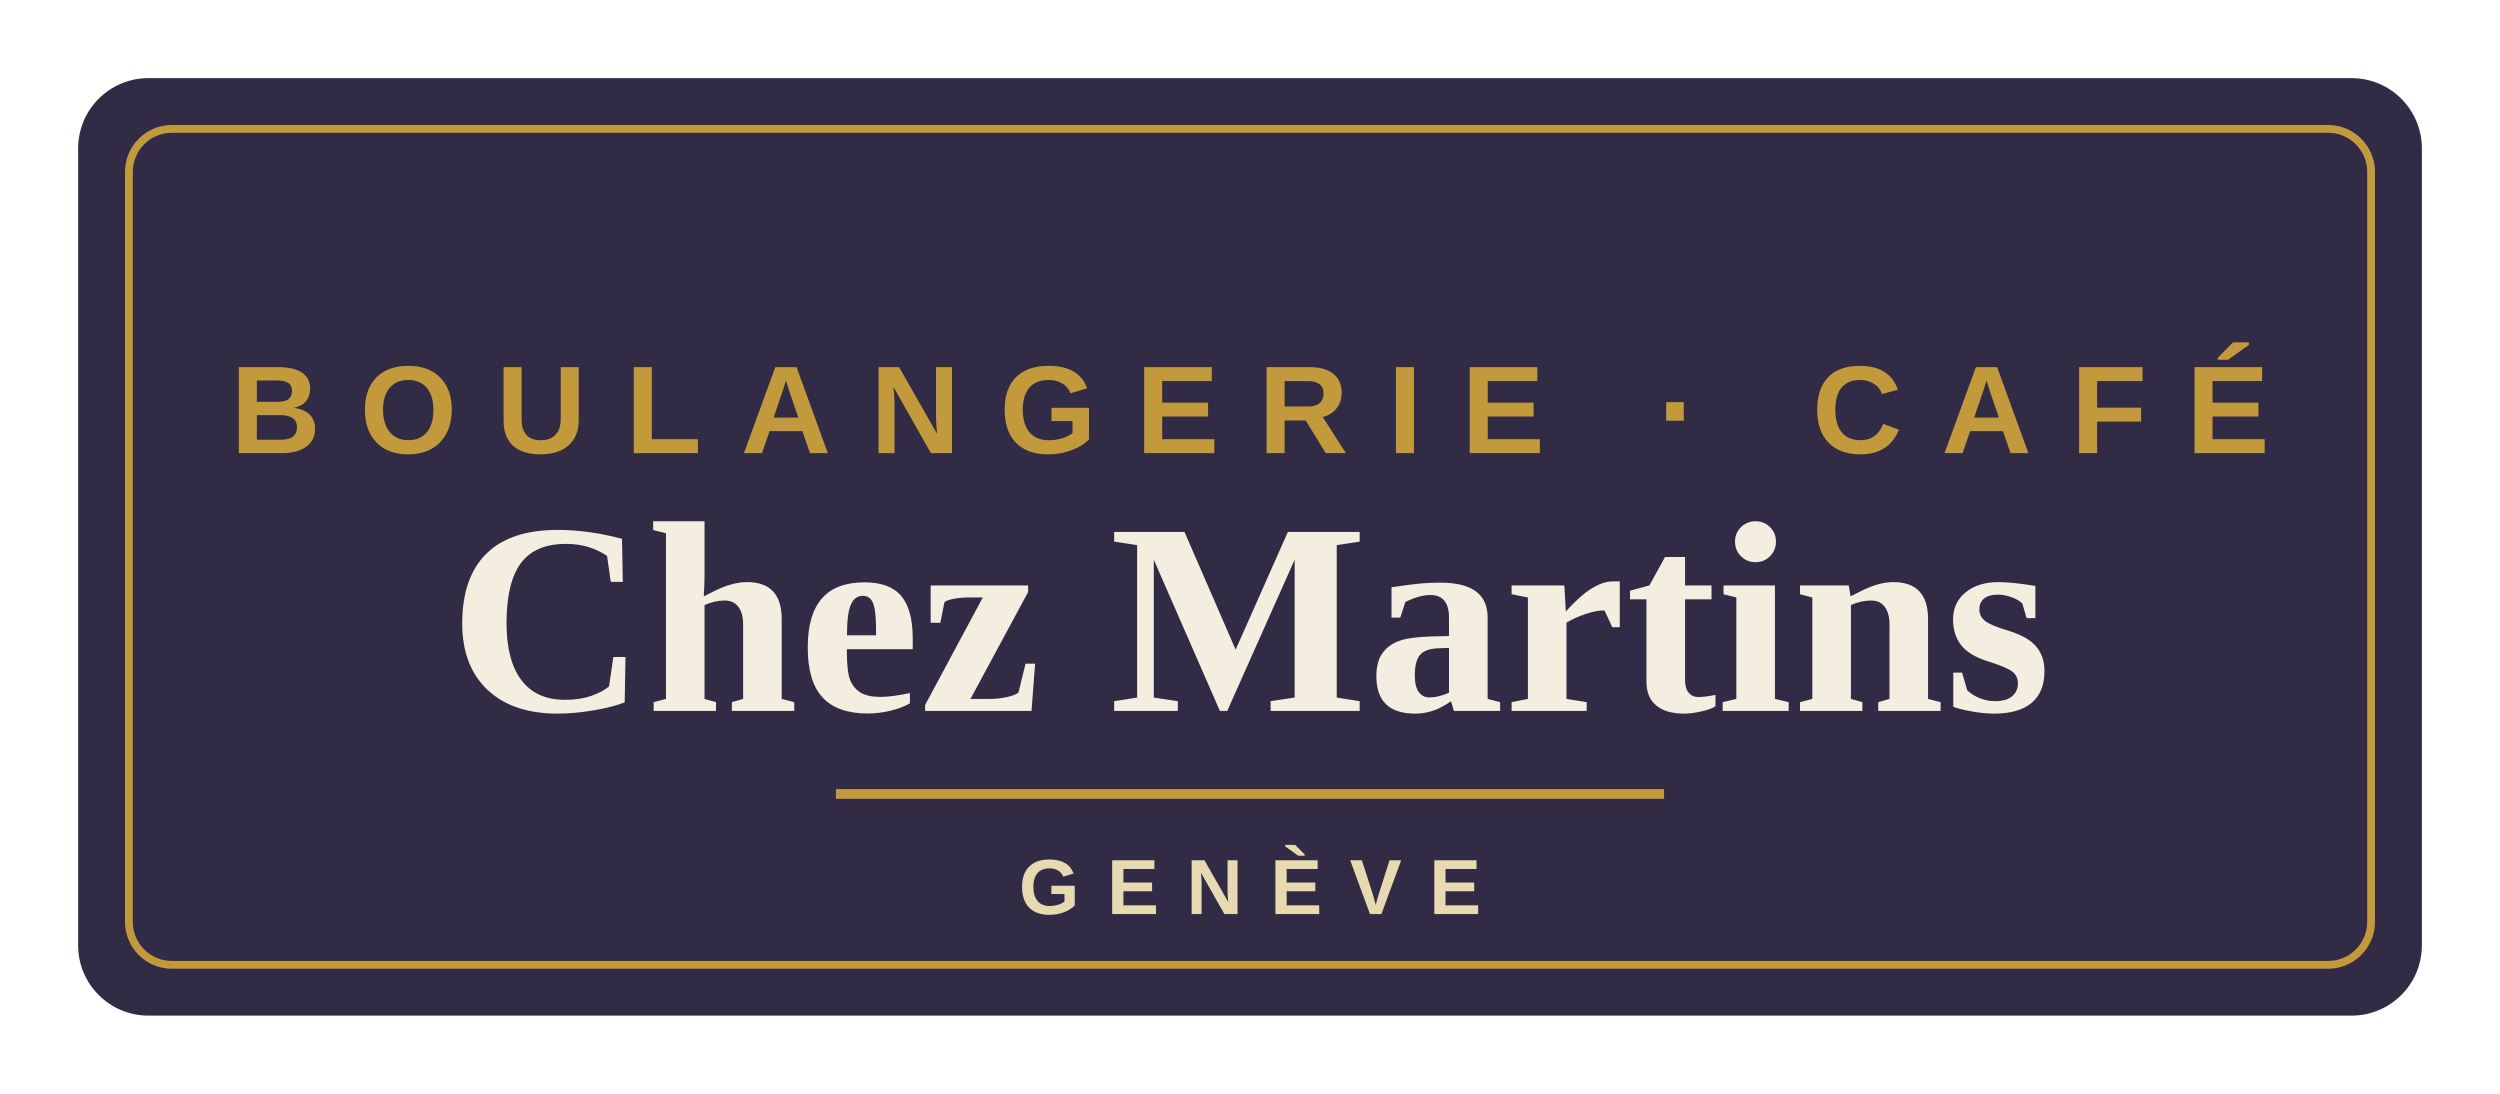
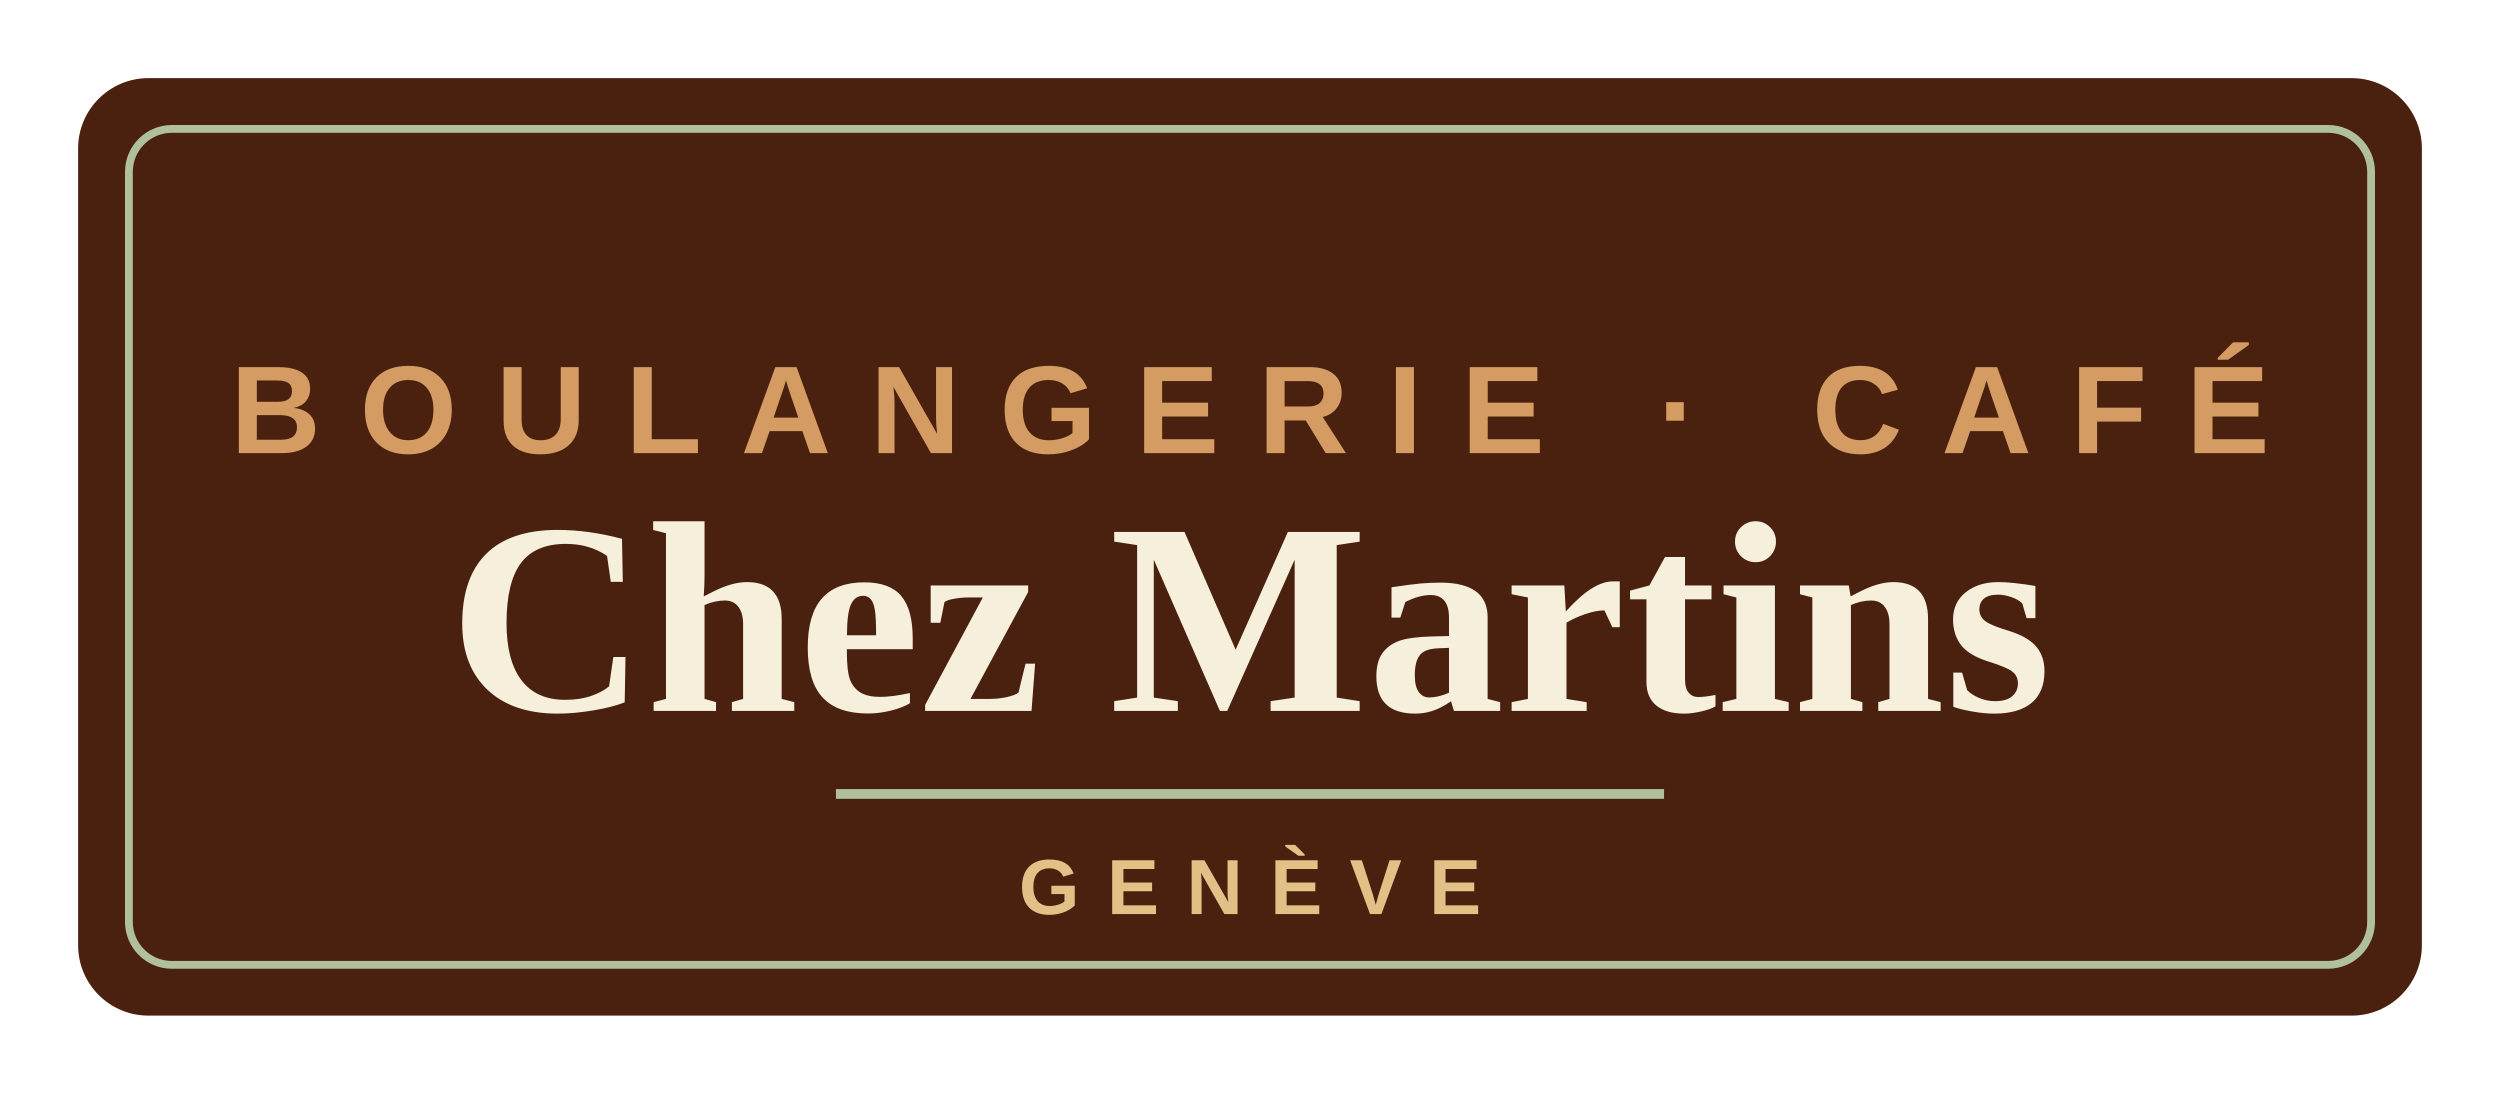
<svg xmlns="http://www.w3.org/2000/svg" viewBox="0 0 640 280" role="img" aria-label="Chez Martins — Boulangerie · Café, Genève (generated placeholder logo)">
-   <rect x="20" y="20" width="600" height="240" rx="18" fill="#312B45" />
-   <rect x="33" y="33" width="574" height="214" rx="11" fill="none" stroke="#C29A3B" stroke-width="2" />
-   <text x="320" y="116" text-anchor="middle" font-family="'Arial Narrow','Helvetica Neue',Arial,sans-serif" font-weight="700" font-size="32" letter-spacing="10" fill="#C29A3B">BOULANGERIE · CAFÉ</text>
-   <text x="320" y="182" text-anchor="middle" font-family="Georgia,'Times New Roman',serif" font-weight="700" font-size="70" fill="#F4EEE1">Chez Martins</text>
-   <rect x="214" y="202" width="212" height="2.5" fill="#C29A3B" />
-   <text x="320" y="234" text-anchor="middle" font-family="'Arial Narrow','Helvetica Neue',Arial,sans-serif" font-weight="700" font-size="20" letter-spacing="7" fill="#E7D9B0">GENÈVE</text>
+   <rect x="20" y="20" width="600" height="240" rx="18" fill="#4a200f" />
+   <rect x="33" y="33" width="574" height="214" rx="11" fill="none" stroke="#b0c09c" stroke-width="2" />
+   <text x="320" y="116" text-anchor="middle" font-family="'Arial Narrow','Helvetica Neue',Arial,sans-serif" font-weight="700" font-size="32" letter-spacing="10" fill="#d49b62">BOULANGERIE · CAFÉ</text>
+   <text x="320" y="182" text-anchor="middle" font-family="Georgia,'Times New Roman',serif" font-weight="700" font-size="70" fill="#f5efdc">Chez Martins</text>
+   <rect x="214" y="202" width="212" height="2.5" fill="#b0c09c" />
+   <text x="320" y="234" text-anchor="middle" font-family="'Arial Narrow','Helvetica Neue',Arial,sans-serif" font-weight="700" font-size="20" letter-spacing="7" fill="#e2c187">GENÈVE</text>
</svg>
